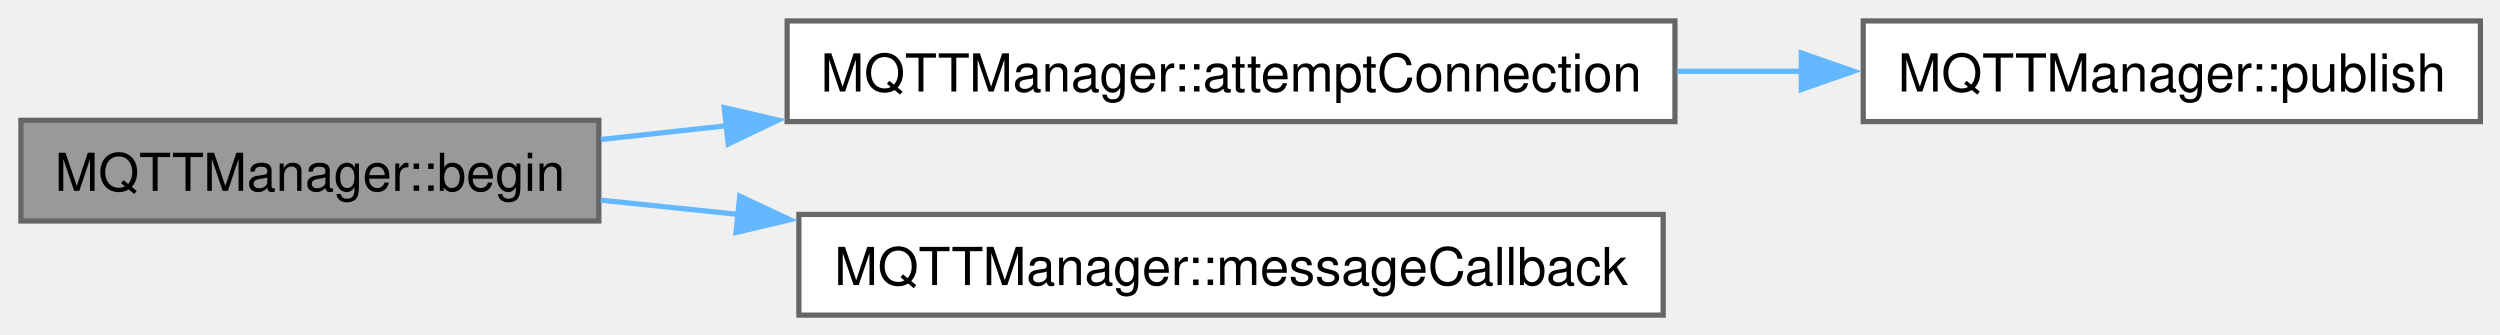
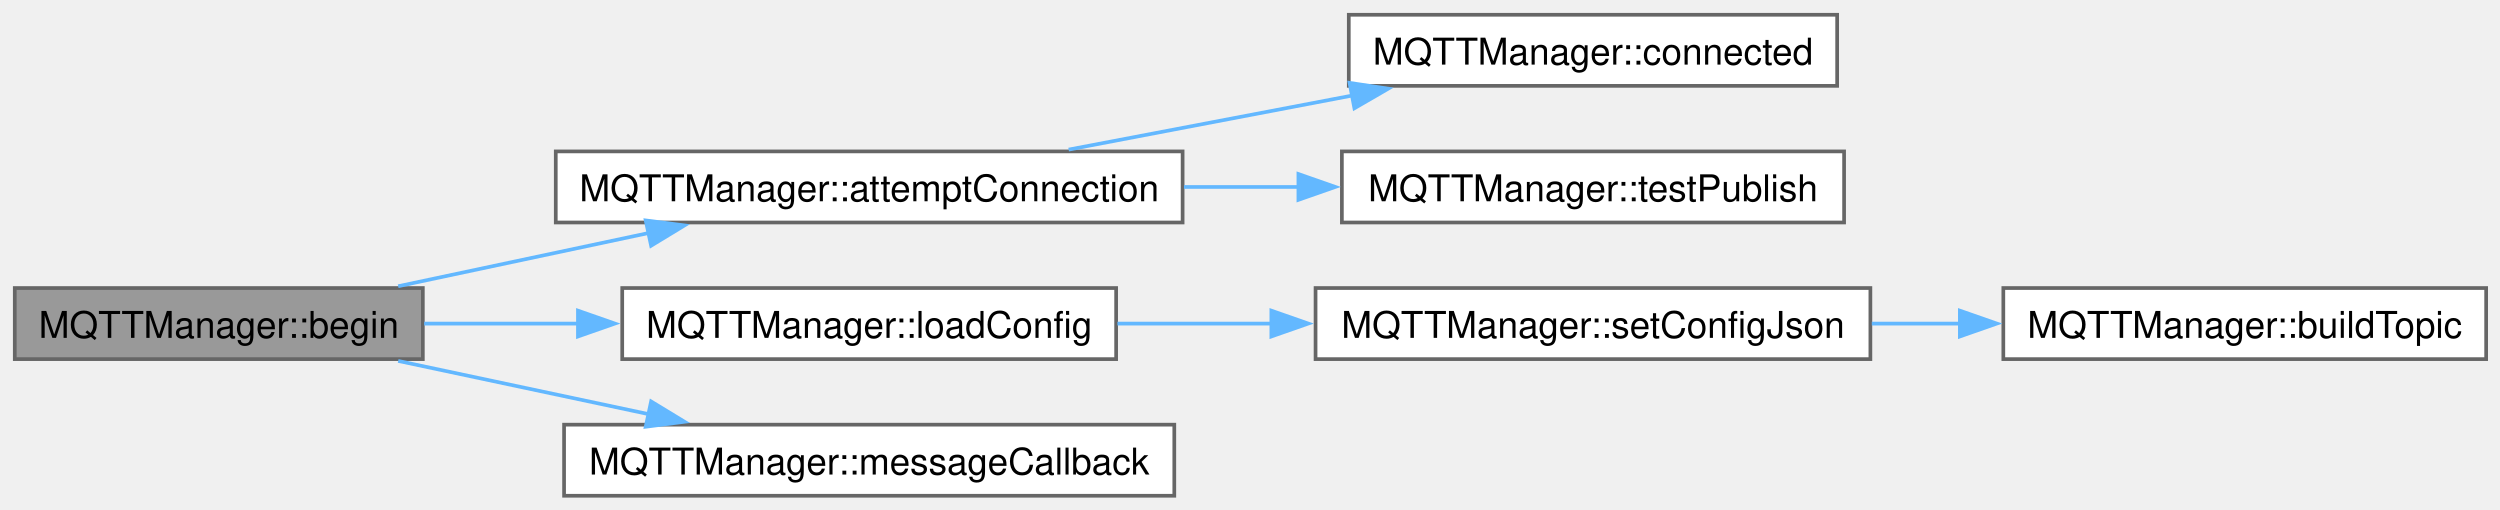
- <svg xmlns="http://www.w3.org/2000/svg" xmlns:xlink="http://www.w3.org/1999/xlink" width="478pt" height="64pt" viewBox="0.00 0.00 478.00 64.00">
-   <g id="graph0" class="graph" transform="scale(1 1) rotate(0) translate(4 60.25)">
+ <svg xmlns="http://www.w3.org/2000/svg" xmlns:xlink="http://www.w3.org/1999/xlink" width="677pt" height="138pt" viewBox="0.00 0.00 677.00 138.00">
+   <g id="graph0" class="graph" transform="scale(1 1) rotate(0) translate(4 134.25)">
    <g id="Node000001" class="node">
      <g id="a_Node000001">
        <a xlink:title="Initialize MQTT manager and establish connection.">
-           <polygon fill="#999999" stroke="#666666" points="110.5,-37.25 0,-37.25 0,-18 110.5,-18 110.5,-37.25" />
-           <text xml:space="preserve" text-anchor="middle" x="55.25" y="-23.75" font-family="Helvetica,sans-Serif" font-size="10.00">MQTTManager::begin</text>
+           <polygon fill="#999999" stroke="#666666" points="110.5,-56.25 0,-56.25 0,-37 110.5,-37 110.5,-56.25" />
+           <text xml:space="preserve" text-anchor="middle" x="55.25" y="-42.75" font-family="Helvetica,sans-Serif" font-size="10.00">MQTTManager::begin</text>
        </a>
      </g>
    </g>
    <g id="Node000002" class="node">
      <g id="a_Node000002">
        <a xlink:href="class_m_q_t_t_manager.html#a129d111c8b1ae84640849bc206098853" target="_top" xlink:title="Attempt to connect to MQTT broker.">
-           <polygon fill="white" stroke="#666666" points="316.25,-56.25 146.5,-56.25 146.5,-37 316.25,-37 316.25,-56.25" />
-           <text xml:space="preserve" text-anchor="middle" x="231.38" y="-42.75" font-family="Helvetica,sans-Serif" font-size="10.00">MQTTManager::attemptConnection</text>
+           <polygon fill="white" stroke="#666666" points="316.25,-93.25 146.5,-93.25 146.5,-74 316.25,-74 316.25,-93.25" />
+           <text xml:space="preserve" text-anchor="middle" x="231.38" y="-79.75" font-family="Helvetica,sans-Serif" font-size="10.00">MQTTManager::attemptConnection</text>
        </a>
      </g>
    </g>
    <g id="edge1_Node000001_Node000002" class="edge">
      <g id="a_edge1_Node000001_Node000002">
        <a xlink:title=" ">
-           <path fill="none" stroke="#63b8ff" d="M110.87,-33.58C118.61,-34.43 126.76,-35.32 135.01,-36.22" />
-           <polygon fill="#63b8ff" stroke="#63b8ff" points="134.47,-39.68 144.79,-37.29 135.23,-32.72 134.47,-39.68" />
+           <path fill="none" stroke="#63b8ff" d="M103.83,-56.74C124.75,-61.18 149.53,-66.45 171.6,-71.14" />
+           <polygon fill="#63b8ff" stroke="#63b8ff" points="170.86,-74.56 181.37,-73.21 172.32,-67.71 170.86,-74.56" />
        </a>
      </g>
    </g>
-     <g id="Node000004" class="node">
-       <g id="a_Node000004">
+     <g id="Node000005" class="node">
+       <g id="a_Node000005">
+         <a xlink:href="class_m_q_t_t_manager.html#a43dca57da65facd4d341963403dd737b" target="_top" xlink:title="Load configuration from JSON file on SD card.">
+           <polygon fill="white" stroke="#666666" points="298.25,-56.25 164.5,-56.25 164.5,-37 298.25,-37 298.25,-56.25" />
+           <text xml:space="preserve" text-anchor="middle" x="231.38" y="-42.75" font-family="Helvetica,sans-Serif" font-size="10.00">MQTTManager::loadConfig</text>
+         </a>
+       </g>
+     </g>
+     <g id="edge4_Node000001_Node000005" class="edge">
+       <g id="a_edge4_Node000001_Node000005">
+         <a xlink:title=" ">
+           <path fill="none" stroke="#63b8ff" d="M110.87,-46.62C124.17,-46.62 138.65,-46.62 152.79,-46.62" />
+           <polygon fill="#63b8ff" stroke="#63b8ff" points="152.51,-50.13 162.51,-46.63 152.51,-43.13 152.51,-50.13" />
+         </a>
+       </g>
+     </g>
+     <g id="Node000008" class="node">
+       <g id="a_Node000008">
        <a xlink:href="class_m_q_t_t_manager.html#aaac19647fab19e7a0f819691ba06e772" target="_top" xlink:title="Static callback function for MQTT message reception.">
          <polygon fill="white" stroke="#666666" points="314,-19.25 148.75,-19.25 148.75,0 314,0 314,-19.25" />
          <text xml:space="preserve" text-anchor="middle" x="231.38" y="-5.75" font-family="Helvetica,sans-Serif" font-size="10.00">MQTTManager::messageCallback</text>
        </a>
      </g>
    </g>
-     <g id="edge3_Node000001_Node000004" class="edge">
-       <g id="a_edge3_Node000001_Node000004">
+     <g id="edge7_Node000001_Node000008" class="edge">
+       <g id="a_edge7_Node000001_Node000008">
        <a xlink:title=" ">
-           <path fill="none" stroke="#63b8ff" d="M110.87,-21.98C119.28,-21.11 128.17,-20.19 137.14,-19.26" />
-           <polygon fill="#63b8ff" stroke="#63b8ff" points="137.44,-22.75 147.03,-18.24 136.72,-15.79 137.44,-22.75" />
+           <path fill="none" stroke="#63b8ff" d="M103.83,-36.51C124.75,-32.07 149.53,-26.8 171.6,-22.11" />
+           <polygon fill="#63b8ff" stroke="#63b8ff" points="172.32,-25.54 181.37,-20.04 170.86,-18.69 172.32,-25.54" />
        </a>
      </g>
    </g>
    <g id="Node000003" class="node">
      <g id="a_Node000003">
-         <a xlink:href="class_m_q_t_t_manager.html#aba0fa39910d767f0623291608e83ae81" target="_top" xlink:title="Publish a message to the hardcoded publish topic.">
-           <polygon fill="white" stroke="#666666" points="470.25,-56.25 352.25,-56.25 352.25,-37 470.25,-37 470.25,-56.25" />
-           <text xml:space="preserve" text-anchor="middle" x="411.25" y="-42.75" font-family="Helvetica,sans-Serif" font-size="10.00">MQTTManager::publish</text>
+         <a xlink:href="class_m_q_t_t_manager.html#aaa6dfaebfbbfb48e3f4de45bab477d2c" target="_top" xlink:title="Check if connected to MQTT broker.">
+           <polygon fill="white" stroke="#666666" points="493.5,-130.25 361.25,-130.25 361.25,-111 493.5,-111 493.5,-130.25" />
+           <text xml:space="preserve" text-anchor="middle" x="427.38" y="-116.75" font-family="Helvetica,sans-Serif" font-size="10.00">MQTTManager::connected</text>
        </a>
      </g>
    </g>
    <g id="edge2_Node000002_Node000003" class="edge">
      <g id="a_edge2_Node000002_Node000003">
        <a xlink:title=" ">
-           <path fill="none" stroke="#63b8ff" d="M316.62,-46.62C324.65,-46.62 332.72,-46.62 340.59,-46.62" />
-           <polygon fill="#63b8ff" stroke="#63b8ff" points="340.41,-50.13 350.41,-46.63 340.41,-43.13 340.41,-50.13" />
+           <path fill="none" stroke="#63b8ff" d="M285.39,-93.74C309.12,-98.26 337.32,-103.64 362.24,-108.39" />
+           <polygon fill="#63b8ff" stroke="#63b8ff" points="361.46,-111.81 371.94,-110.24 362.77,-104.93 361.46,-111.81" />
+         </a>
+       </g>
+     </g>
+     <g id="Node000004" class="node">
+       <g id="a_Node000004">
+         <a xlink:href="class_m_q_t_t_manager.html#a6d04009ffe15591e5faf9589e05787e0" target="_top" xlink:title="Test publish to configured test topic.">
+           <polygon fill="white" stroke="#666666" points="495.38,-93.25 359.38,-93.25 359.38,-74 495.38,-74 495.38,-93.25" />
+           <text xml:space="preserve" text-anchor="middle" x="427.38" y="-79.75" font-family="Helvetica,sans-Serif" font-size="10.00">MQTTManager::testPublish</text>
+         </a>
+       </g>
+     </g>
+     <g id="edge3_Node000002_Node000004" class="edge">
+       <g id="a_edge3_Node000002_Node000004">
+         <a xlink:title=" ">
+           <path fill="none" stroke="#63b8ff" d="M316.62,-83.62C326.95,-83.62 337.47,-83.62 347.71,-83.62" />
+           <polygon fill="#63b8ff" stroke="#63b8ff" points="347.61,-87.13 357.61,-83.63 347.61,-80.13 347.61,-87.13" />
+         </a>
+       </g>
+     </g>
+     <g id="Node000006" class="node">
+       <g id="a_Node000006">
+         <a xlink:href="class_m_q_t_t_manager.html#ac17b9ceb70d483611944d626c8c933a1" target="_top" xlink:title="Set configuration from JSON string.">
+           <polygon fill="white" stroke="#666666" points="502.5,-56.25 352.25,-56.25 352.25,-37 502.5,-37 502.5,-56.25" />
+           <text xml:space="preserve" text-anchor="middle" x="427.38" y="-42.75" font-family="Helvetica,sans-Serif" font-size="10.00">MQTTManager::setConfigJson</text>
+         </a>
+       </g>
+     </g>
+     <g id="edge5_Node000005_Node000006" class="edge">
+       <g id="a_edge5_Node000005_Node000006">
+         <a xlink:title=" ">
+           <path fill="none" stroke="#63b8ff" d="M298.6,-46.62C312.11,-46.62 326.51,-46.62 340.59,-46.62" />
+           <polygon fill="#63b8ff" stroke="#63b8ff" points="340.28,-50.13 350.28,-46.63 340.28,-43.13 340.28,-50.13" />
+         </a>
+       </g>
+     </g>
+     <g id="Node000007" class="node">
+       <g id="a_Node000007">
+         <a xlink:href="class_m_q_t_t_manager.html#a80eeb5b0b084ede6d789459381acec6d" target="_top" xlink:title="Build topic string based on configuration.">
+           <polygon fill="white" stroke="#666666" points="669.25,-56.25 538.5,-56.25 538.5,-37 669.25,-37 669.25,-56.25" />
+           <text xml:space="preserve" text-anchor="middle" x="603.88" y="-42.75" font-family="Helvetica,sans-Serif" font-size="10.00">MQTTManager::buildTopic</text>
+         </a>
+       </g>
+     </g>
+     <g id="edge6_Node000006_Node000007" class="edge">
+       <g id="a_edge6_Node000006_Node000007">
+         <a xlink:title=" ">
+           <path fill="none" stroke="#63b8ff" d="M502.88,-46.62C510.79,-46.62 518.84,-46.62 526.76,-46.62" />
+           <polygon fill="#63b8ff" stroke="#63b8ff" points="526.73,-50.13 536.73,-46.63 526.73,-43.13 526.73,-50.13" />
        </a>
      </g>
    </g>
  </g>
</svg>
